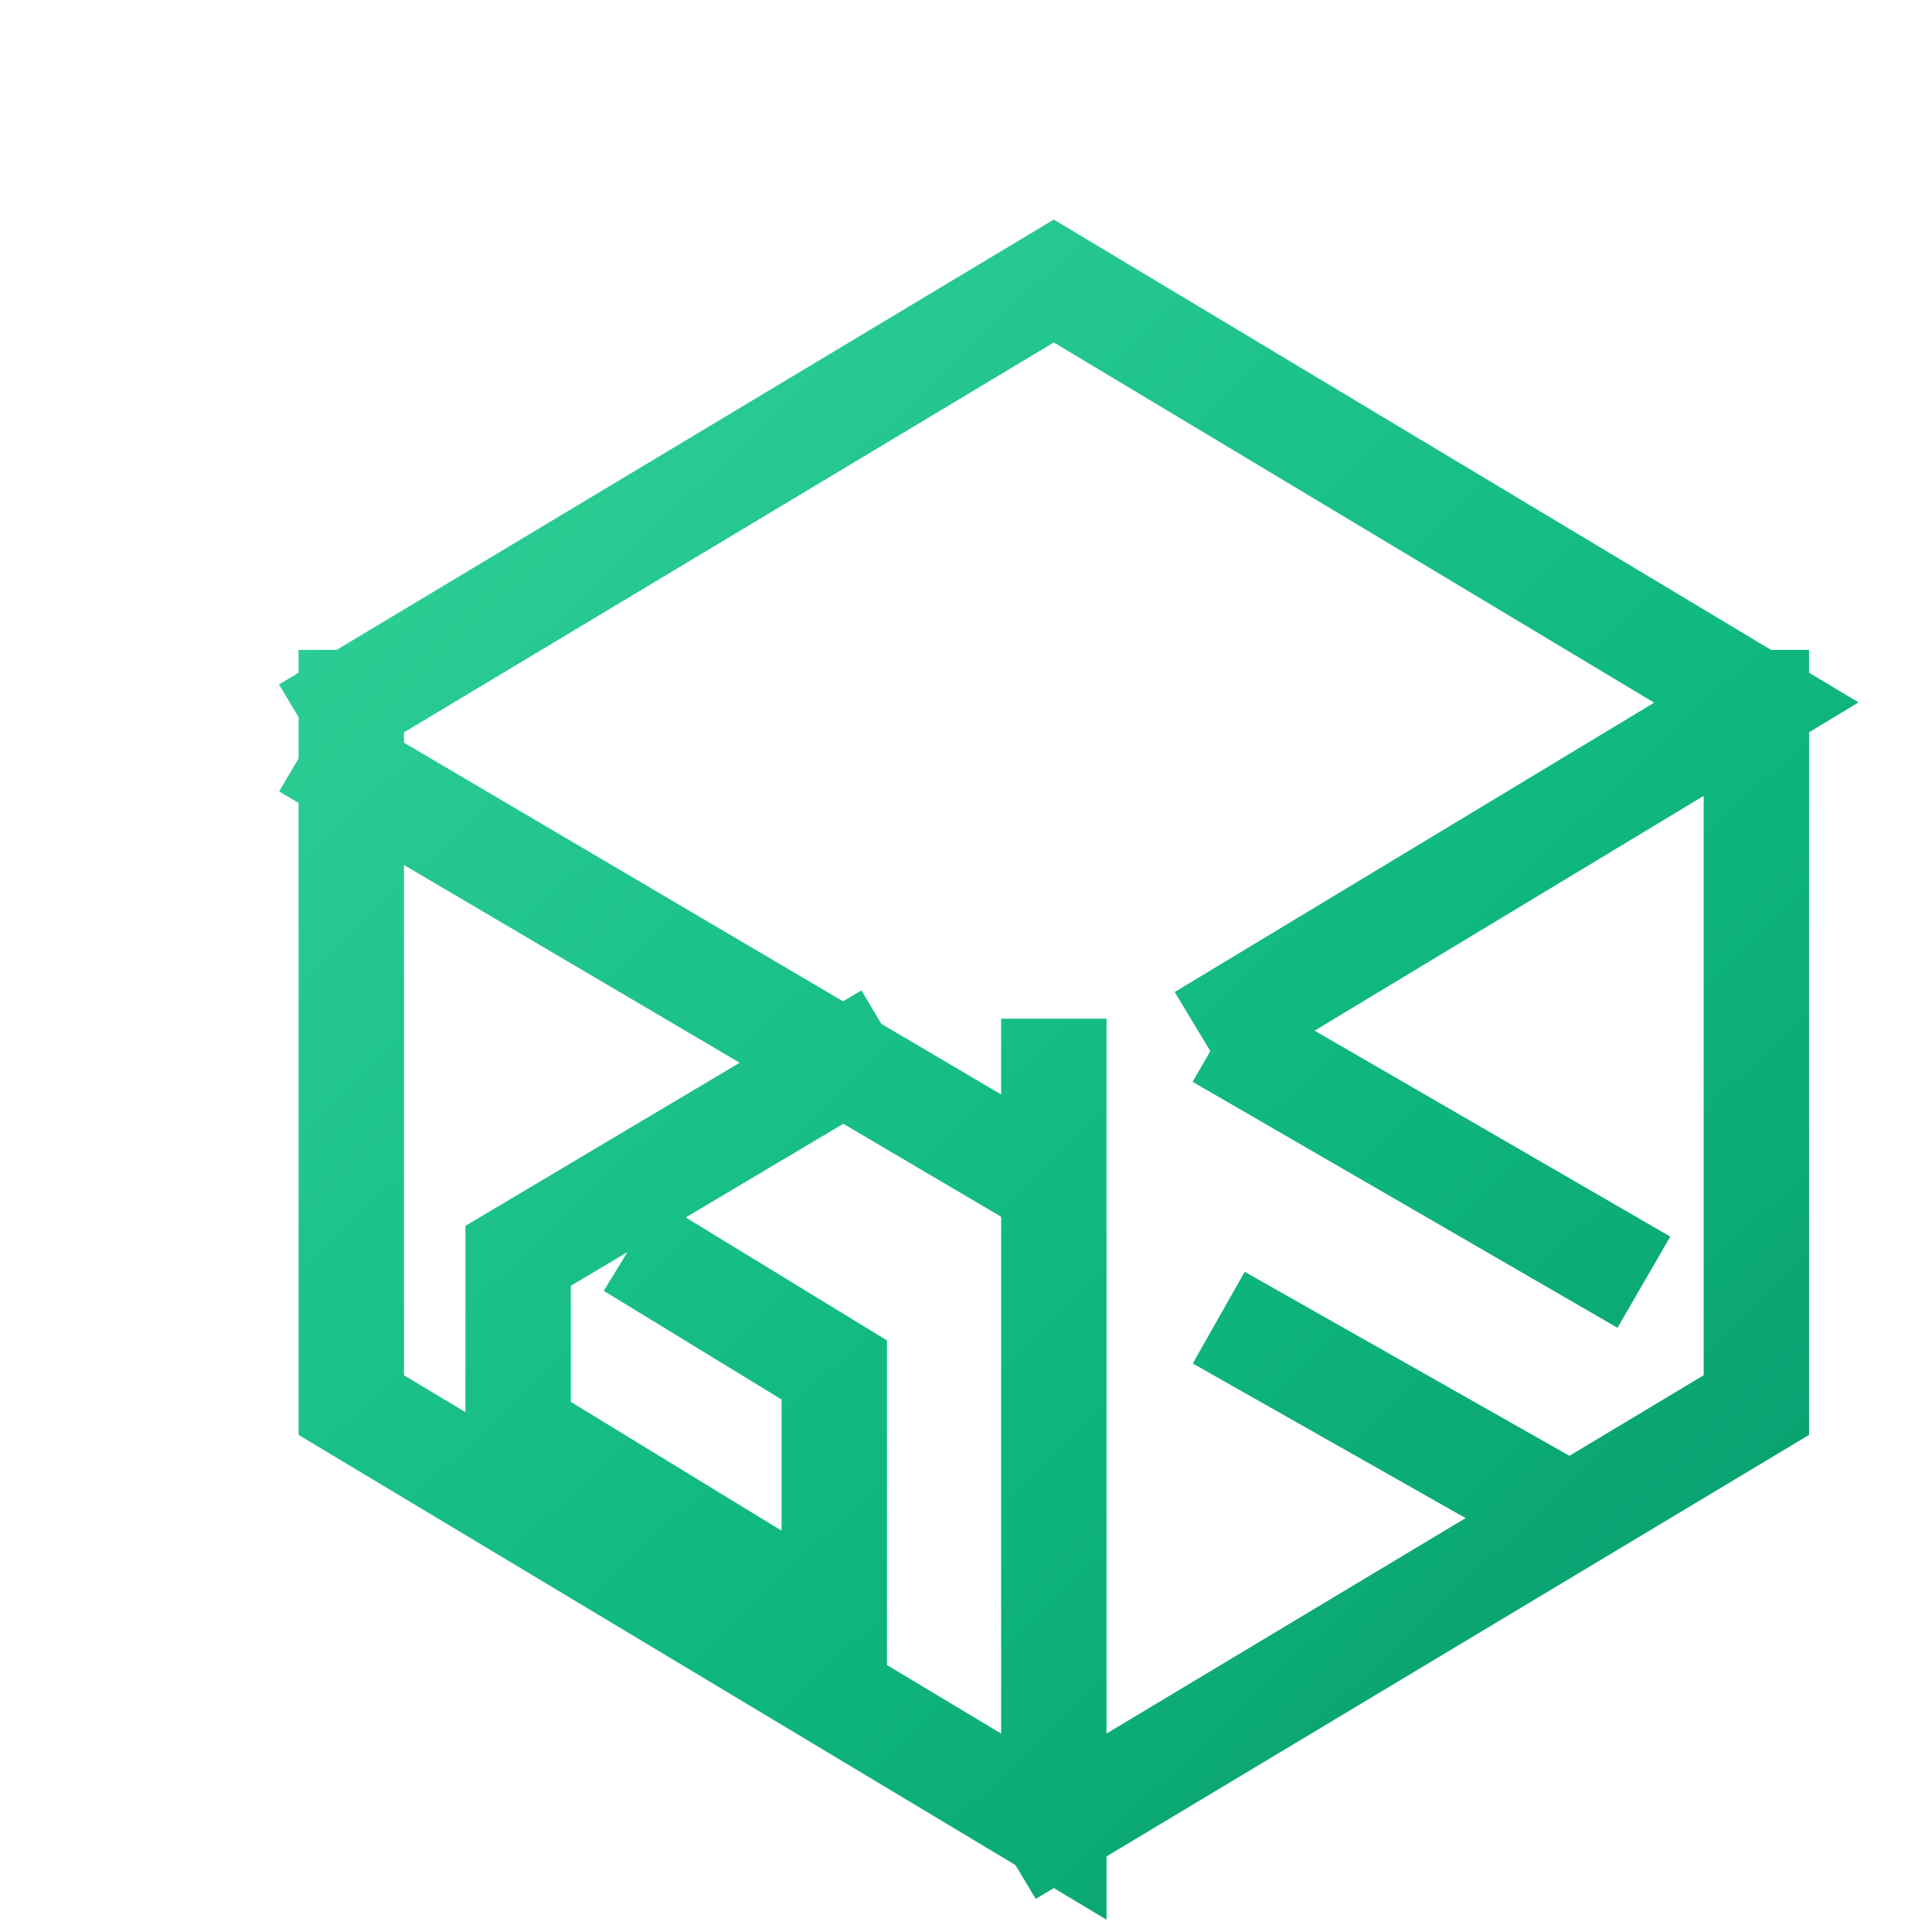
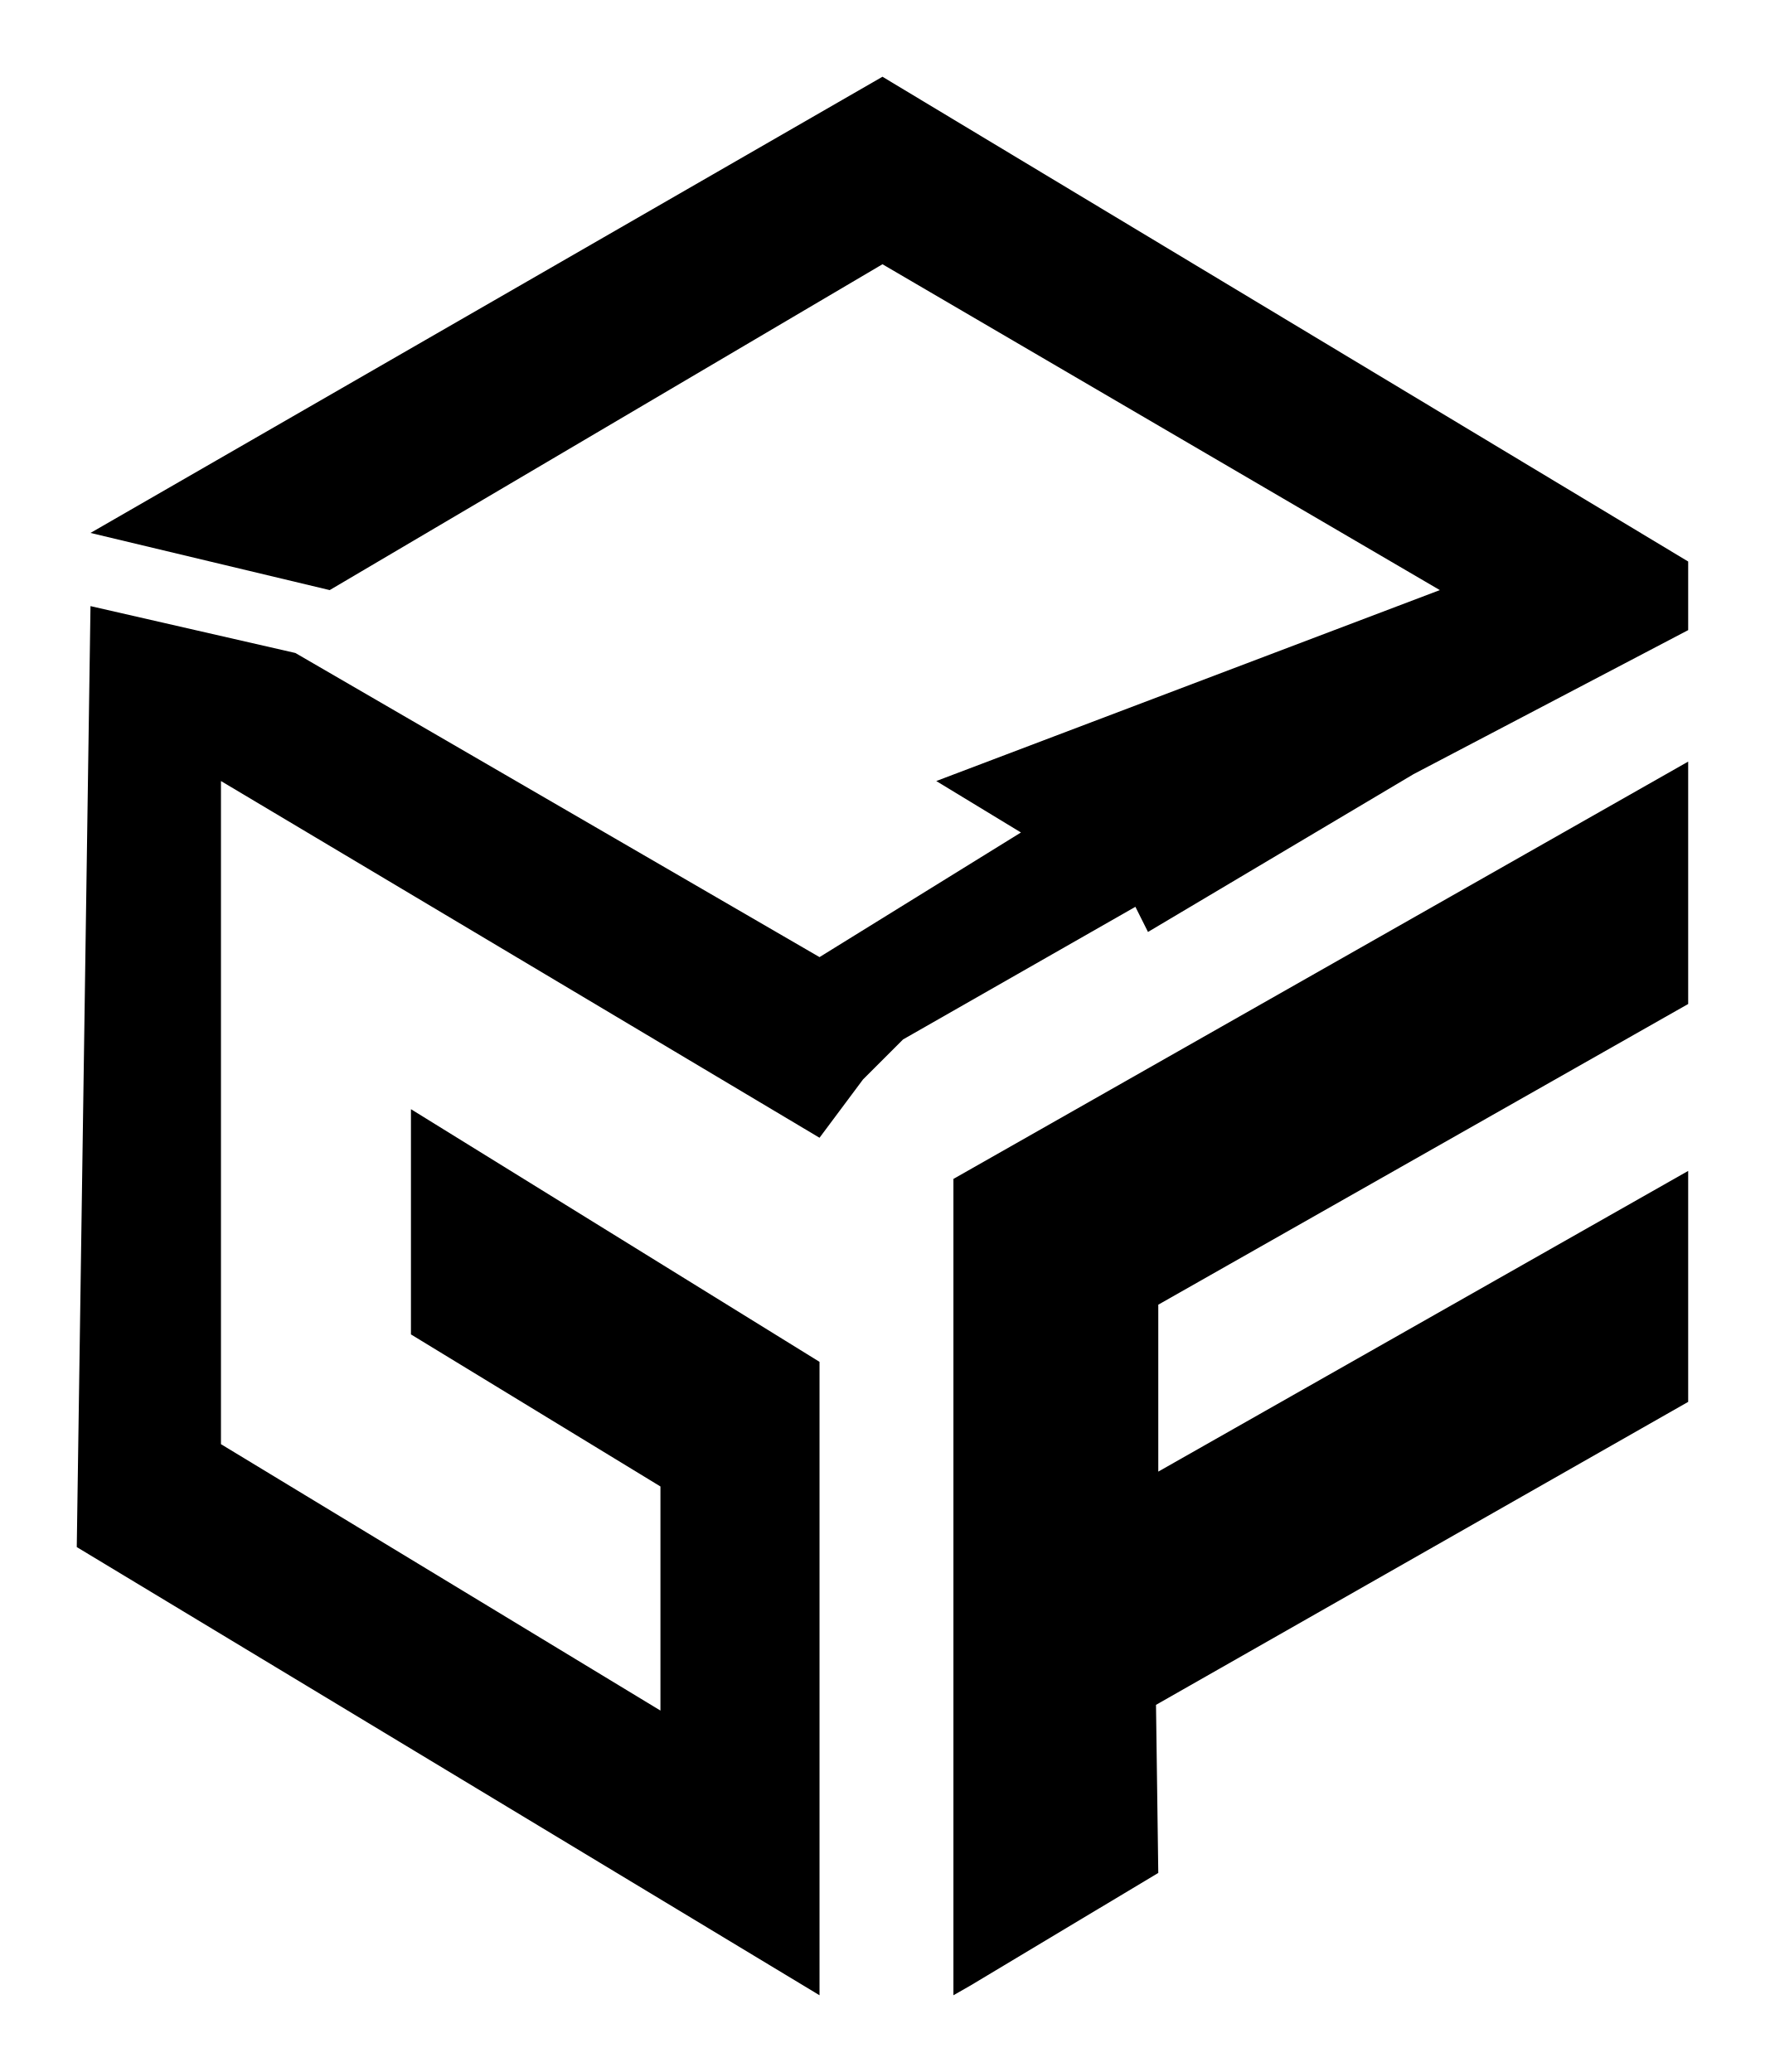
- <svg xmlns="http://www.w3.org/2000/svg" viewBox="0 0 220 220" role="img" aria-labelledby="title desc">
-   <defs>
-     <linearGradient id="gfGradient" x1="20" y1="20" x2="200" y2="210" gradientUnits="userSpaceOnUse">
-       <stop offset="0" stop-color="#34D399" />
-       <stop offset="0.55" stop-color="#10B981" />
-       <stop offset="1" stop-color="#059669" />
-     </linearGradient>
-   </defs>
-   <g transform="translate(10,10)">
-     <g fill="none" stroke="url(#gfGradient)" stroke-width="12" stroke-linecap="square" stroke-linejoin="miter">
-       <path d="M30 70 L110 22 L190 70 L132 105" />
-       <path d="M103 121 L30 78" />
-       <path d="M30 70 V150 L110 198 V112" />
-       <path d="M190 70 V150 L110 198" />
-       <path d="M86 111 L49 133 V153 L85 175 V146 L67 135" />
-       <path d="M134 111 L172 133" />
-       <path d="M134 143 L164 160" />
-     </g>
-   </g>
+ <svg xmlns="http://www.w3.org/2000/svg" viewBox="-15.216 -15.140 361.440 424.440" fill="none">
+   <path d="M165.504 0.58L3.316 94.029L52.301 105.739L165.504 38.99L279.645 105.739L176.52 144.852L193.863 155.391L152.613 180.92L45.27 118.621L3.316 109.018L0.504 301.771L152.613 393.58V263.829L68.941 212.07V258.208L120.035 289.358V335.263L30.035 280.692V144.852L152.613 217.925L161.52 205.98L169.723 197.783L217.301 170.615L219.879 175.767L274.254 143.447L330.504 113.937V99.884L165.504 0.58Z" fill="black" />
+   <path d="M183.316 391.707L221.988 368.52L221.52 334.092L330.504 272.027V224.717L221.988 286.313V252.119L330.504 190.523V140.871L180.035 226.356V393.58L183.316 391.707Z" fill="black" />
</svg>
